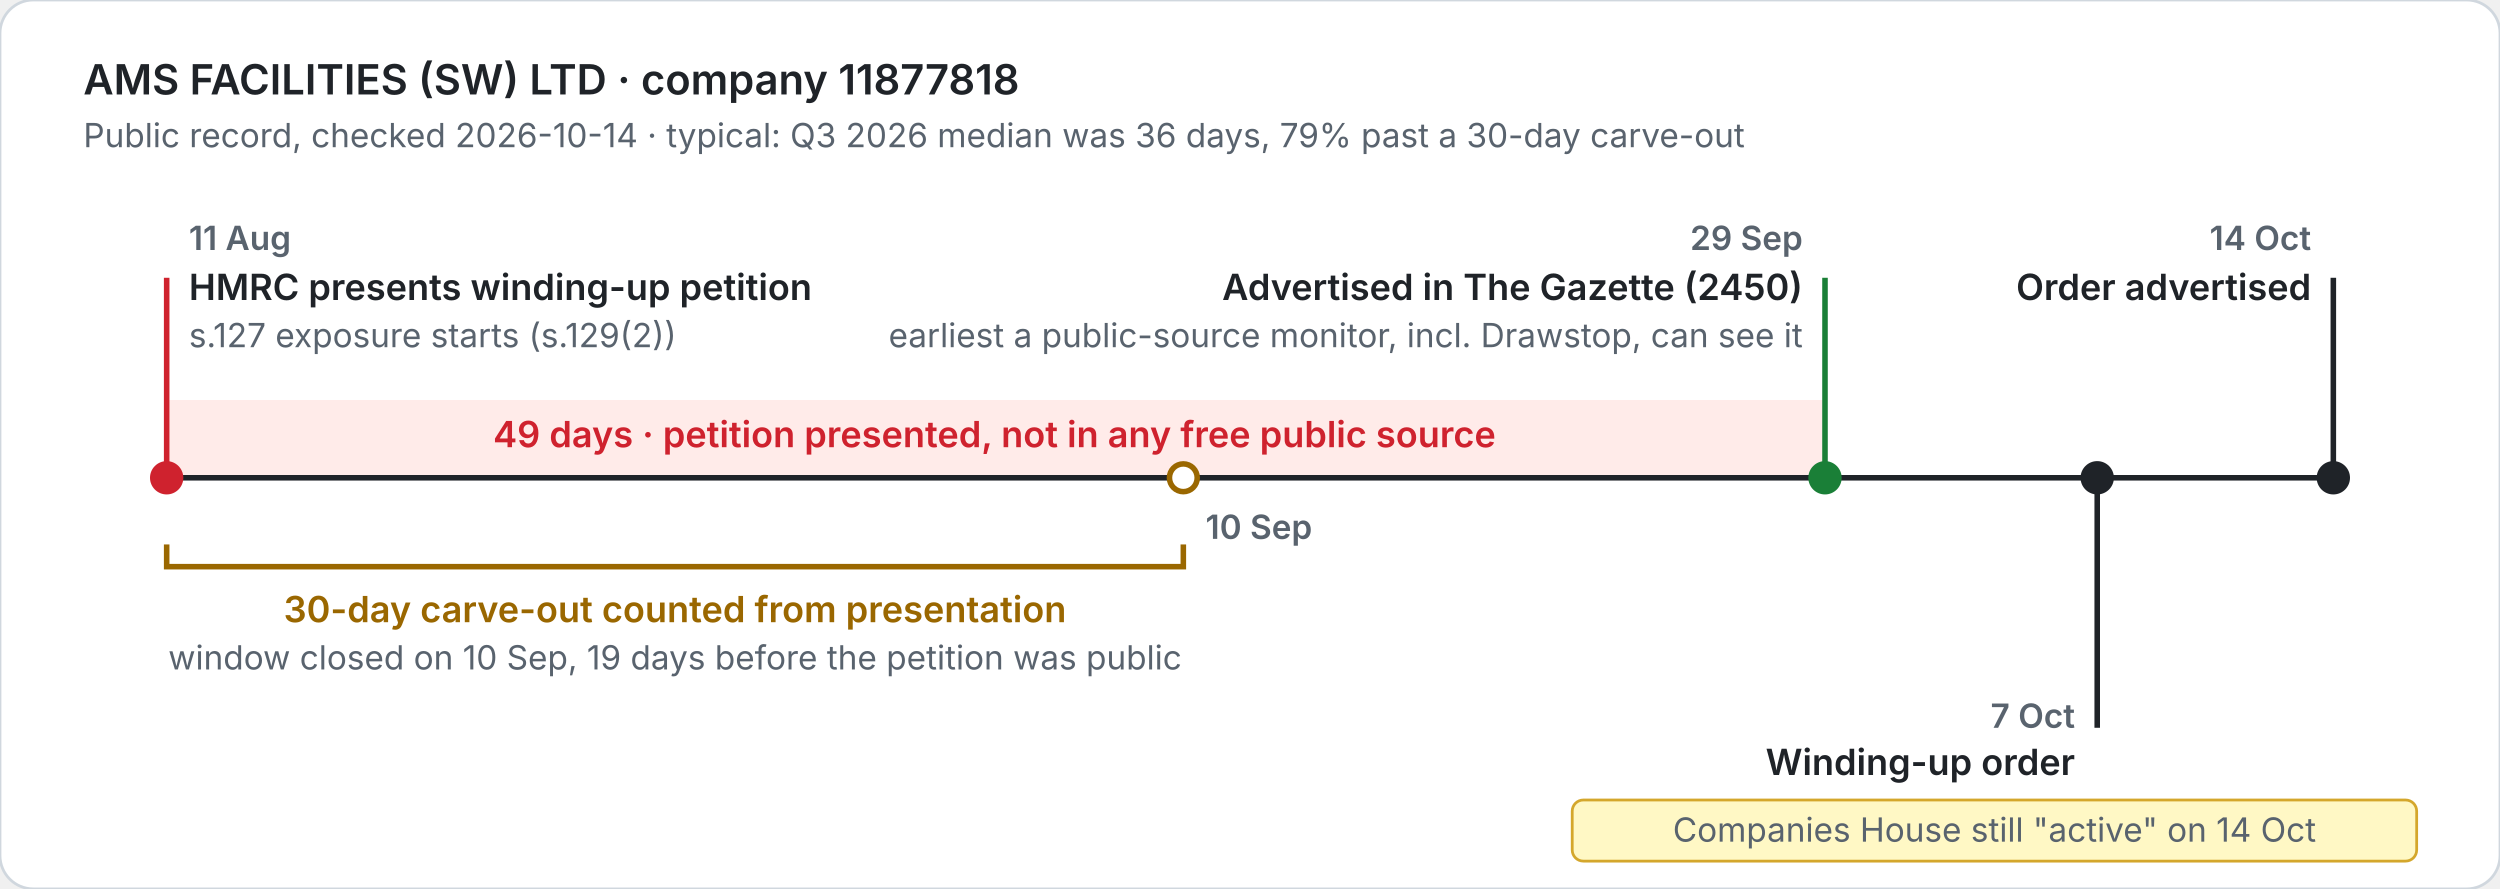
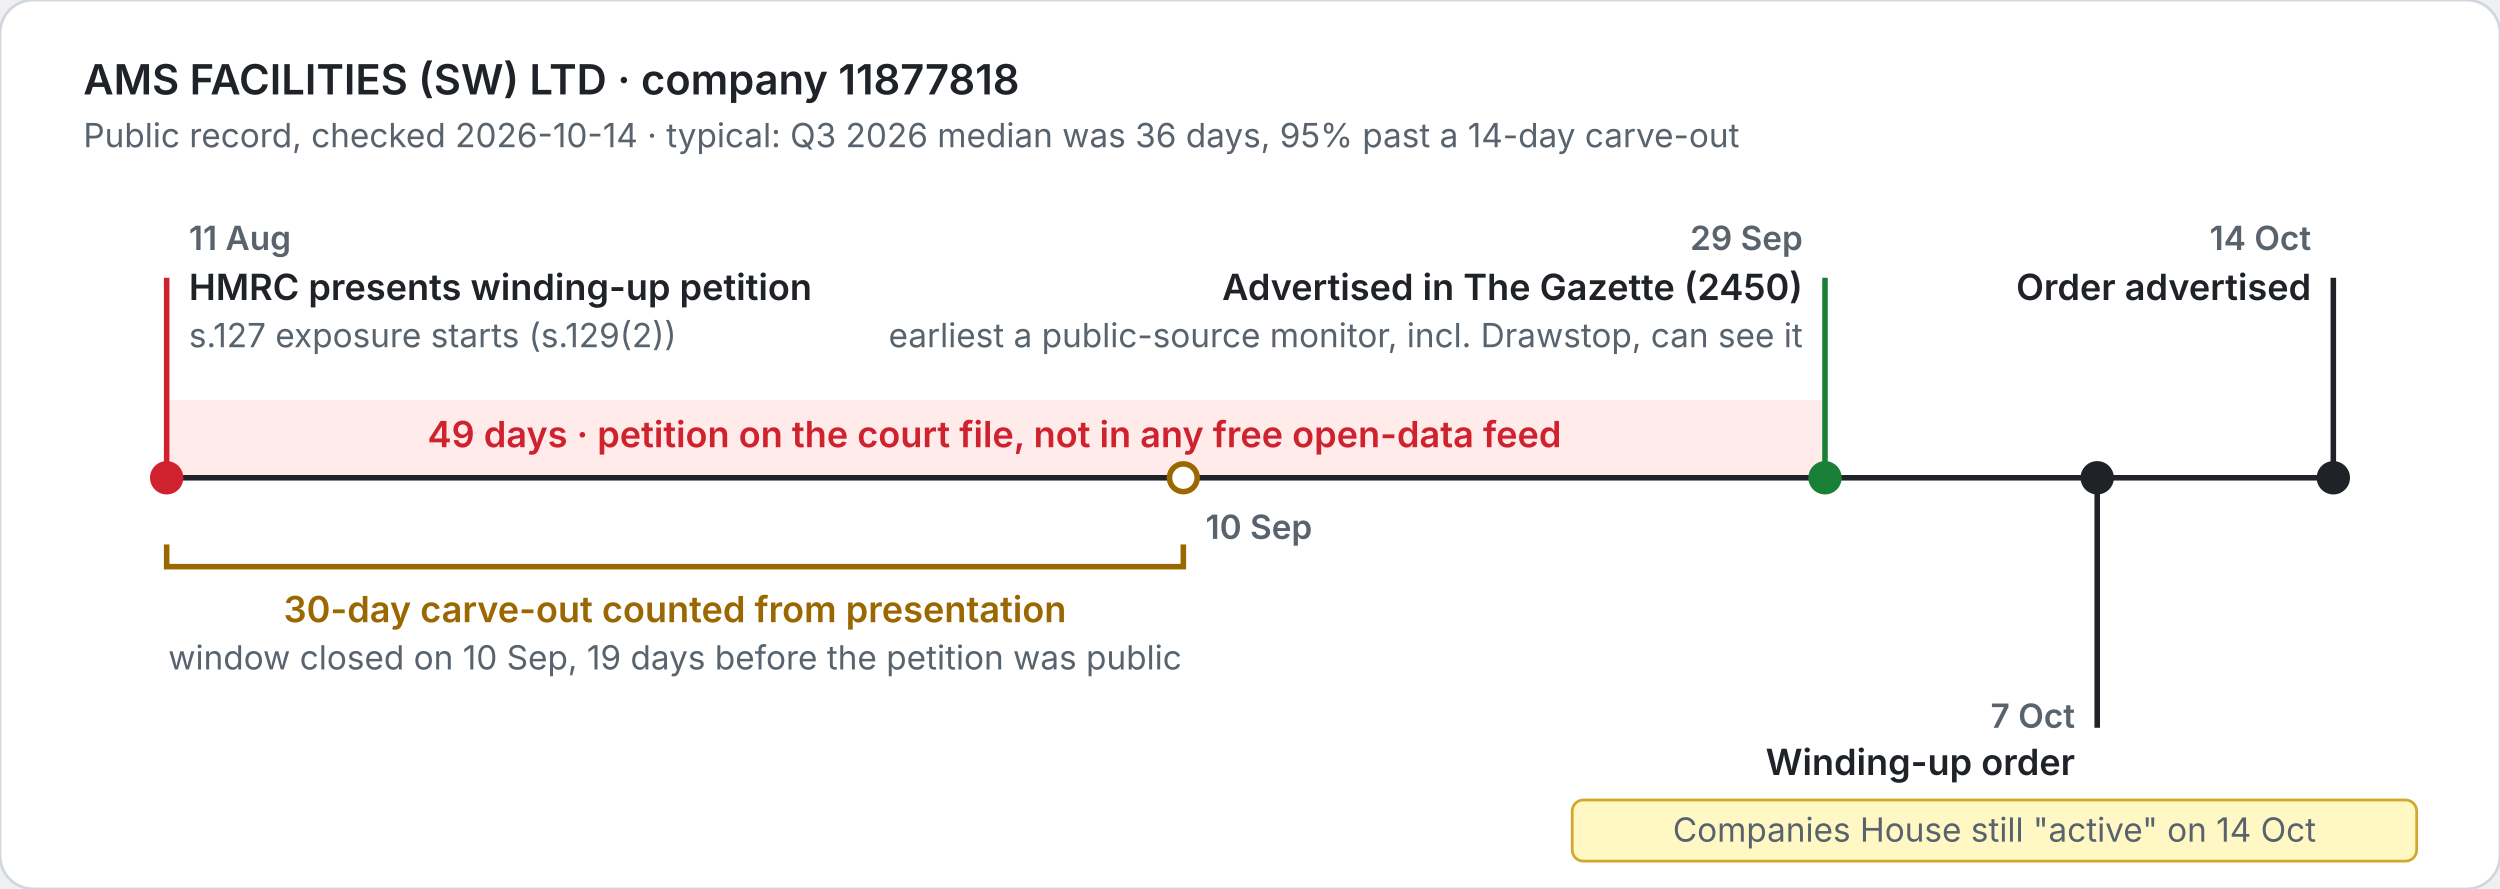
<svg xmlns="http://www.w3.org/2000/svg" width="900" height="320" viewBox="0 0 900 320" role="img" aria-label="AMS FACILITIES (SW) LTD public timeline: petition presented 11 August, advertised 29 September, winding-up order 7 October, order advertised 14 October while Companies House still showed active">
  <defs>
    <style>
      text { font-family: "Segoe UI", Inter, Helvetica, Arial, sans-serif; fill: #1f2328; }
      .title { font-size: 15px; font-weight: 600; }
      .sub { font-size: 12px; fill: #59636e; }
      .date { font-size: 12px; font-weight: 600; fill: #59636e; }
      .lbl { font-size: 13px; font-weight: 600; }
      .note { font-size: 12px; fill: #59636e; }
      .red { fill: #cf222e; }
      .amber { fill: #9a6700; }
    </style>
  </defs>
  <rect width="900" height="320" rx="12" fill="#ffffff" stroke="#d0d7de" />
  <text x="30" y="34" class="title">AMS FACILITIES (SW) LTD · company 11877818</text>
-   <text x="30" y="53" class="sub">Public record, checked 2026-10-14 · typical: Q3 2026 median was 36 days, 79% past a 30-day carve-out</text>
+   <text x="30" y="53" class="sub">Public record, checked 2026-10-14 · typical: Q3 2026 median was 36 days, 95% past a 14-day carve-out</text>
  <rect x="60" y="144" width="597" height="28" fill="#ffebe9" />
-   <text x="358" y="161" text-anchor="middle" class="lbl red">49 days · petition presented, not in any free public source</text>
+   <text x="358" y="161" text-anchor="middle" class="lbl red">49 days · petition on the court file, not in any free open-data feed</text>
  <line x1="60" y1="172" x2="840" y2="172" stroke="#1f2328" stroke-width="2" />
  <line x1="60" y1="100" x2="60" y2="172" stroke="#cf222e" stroke-width="2" />
  <circle cx="60" cy="172" r="6" fill="#cf222e" />
  <text x="68" y="90" class="date">11 Aug</text>
  <text x="68" y="108" class="lbl">HMRC presents winding-up petition</text>
  <text x="68" y="125" class="note">s.127 exposure starts (s.129(2))</text>
  <line x1="657" y1="100" x2="657" y2="172" stroke="#1a7f37" stroke-width="2" />
  <circle cx="657" cy="172" r="6" fill="#1a7f37" />
  <text x="649" y="90" text-anchor="end" class="date">29 Sep</text>
  <text x="649" y="108" text-anchor="end" class="lbl">Advertised in The Gazette (2450)</text>
  <text x="649" y="125" text-anchor="end" class="note">earliest a public-source monitor, incl. Drawstop, can see it</text>
  <line x1="840" y1="100" x2="840" y2="172" stroke="#1f2328" stroke-width="2" />
  <circle cx="840" cy="172" r="6" fill="#1f2328" />
  <text x="832" y="90" text-anchor="end" class="date">14 Oct</text>
  <text x="832" y="108" text-anchor="end" class="lbl">Order advertised</text>
  <path d="M60 196 V204 H426 V196" fill="none" stroke="#9a6700" stroke-width="2" />
  <text x="243" y="224" text-anchor="middle" class="lbl amber">30-day carve-out counted from presentation</text>
  <text x="243" y="241" text-anchor="middle" class="note">window closed on 10 Sep, 19 days before the petition was public</text>
  <circle cx="426" cy="172" r="5" fill="#ffffff" stroke="#9a6700" stroke-width="2" />
  <text x="434" y="194" class="date">10 Sep</text>
  <line x1="755" y1="172" x2="755" y2="262" stroke="#1f2328" stroke-width="2" />
  <circle cx="755" cy="172" r="6" fill="#1f2328" />
  <text x="747" y="262" text-anchor="end" class="date">7 Oct</text>
  <text x="747" y="279" text-anchor="end" class="lbl">Winding-up order</text>
  <rect x="566" y="288" width="304" height="22" rx="4" fill="#fff8c5" stroke="#d4a72c" />
  <text x="718" y="303" text-anchor="middle" class="note">Companies House still "active" on 14 Oct</text>
</svg>
